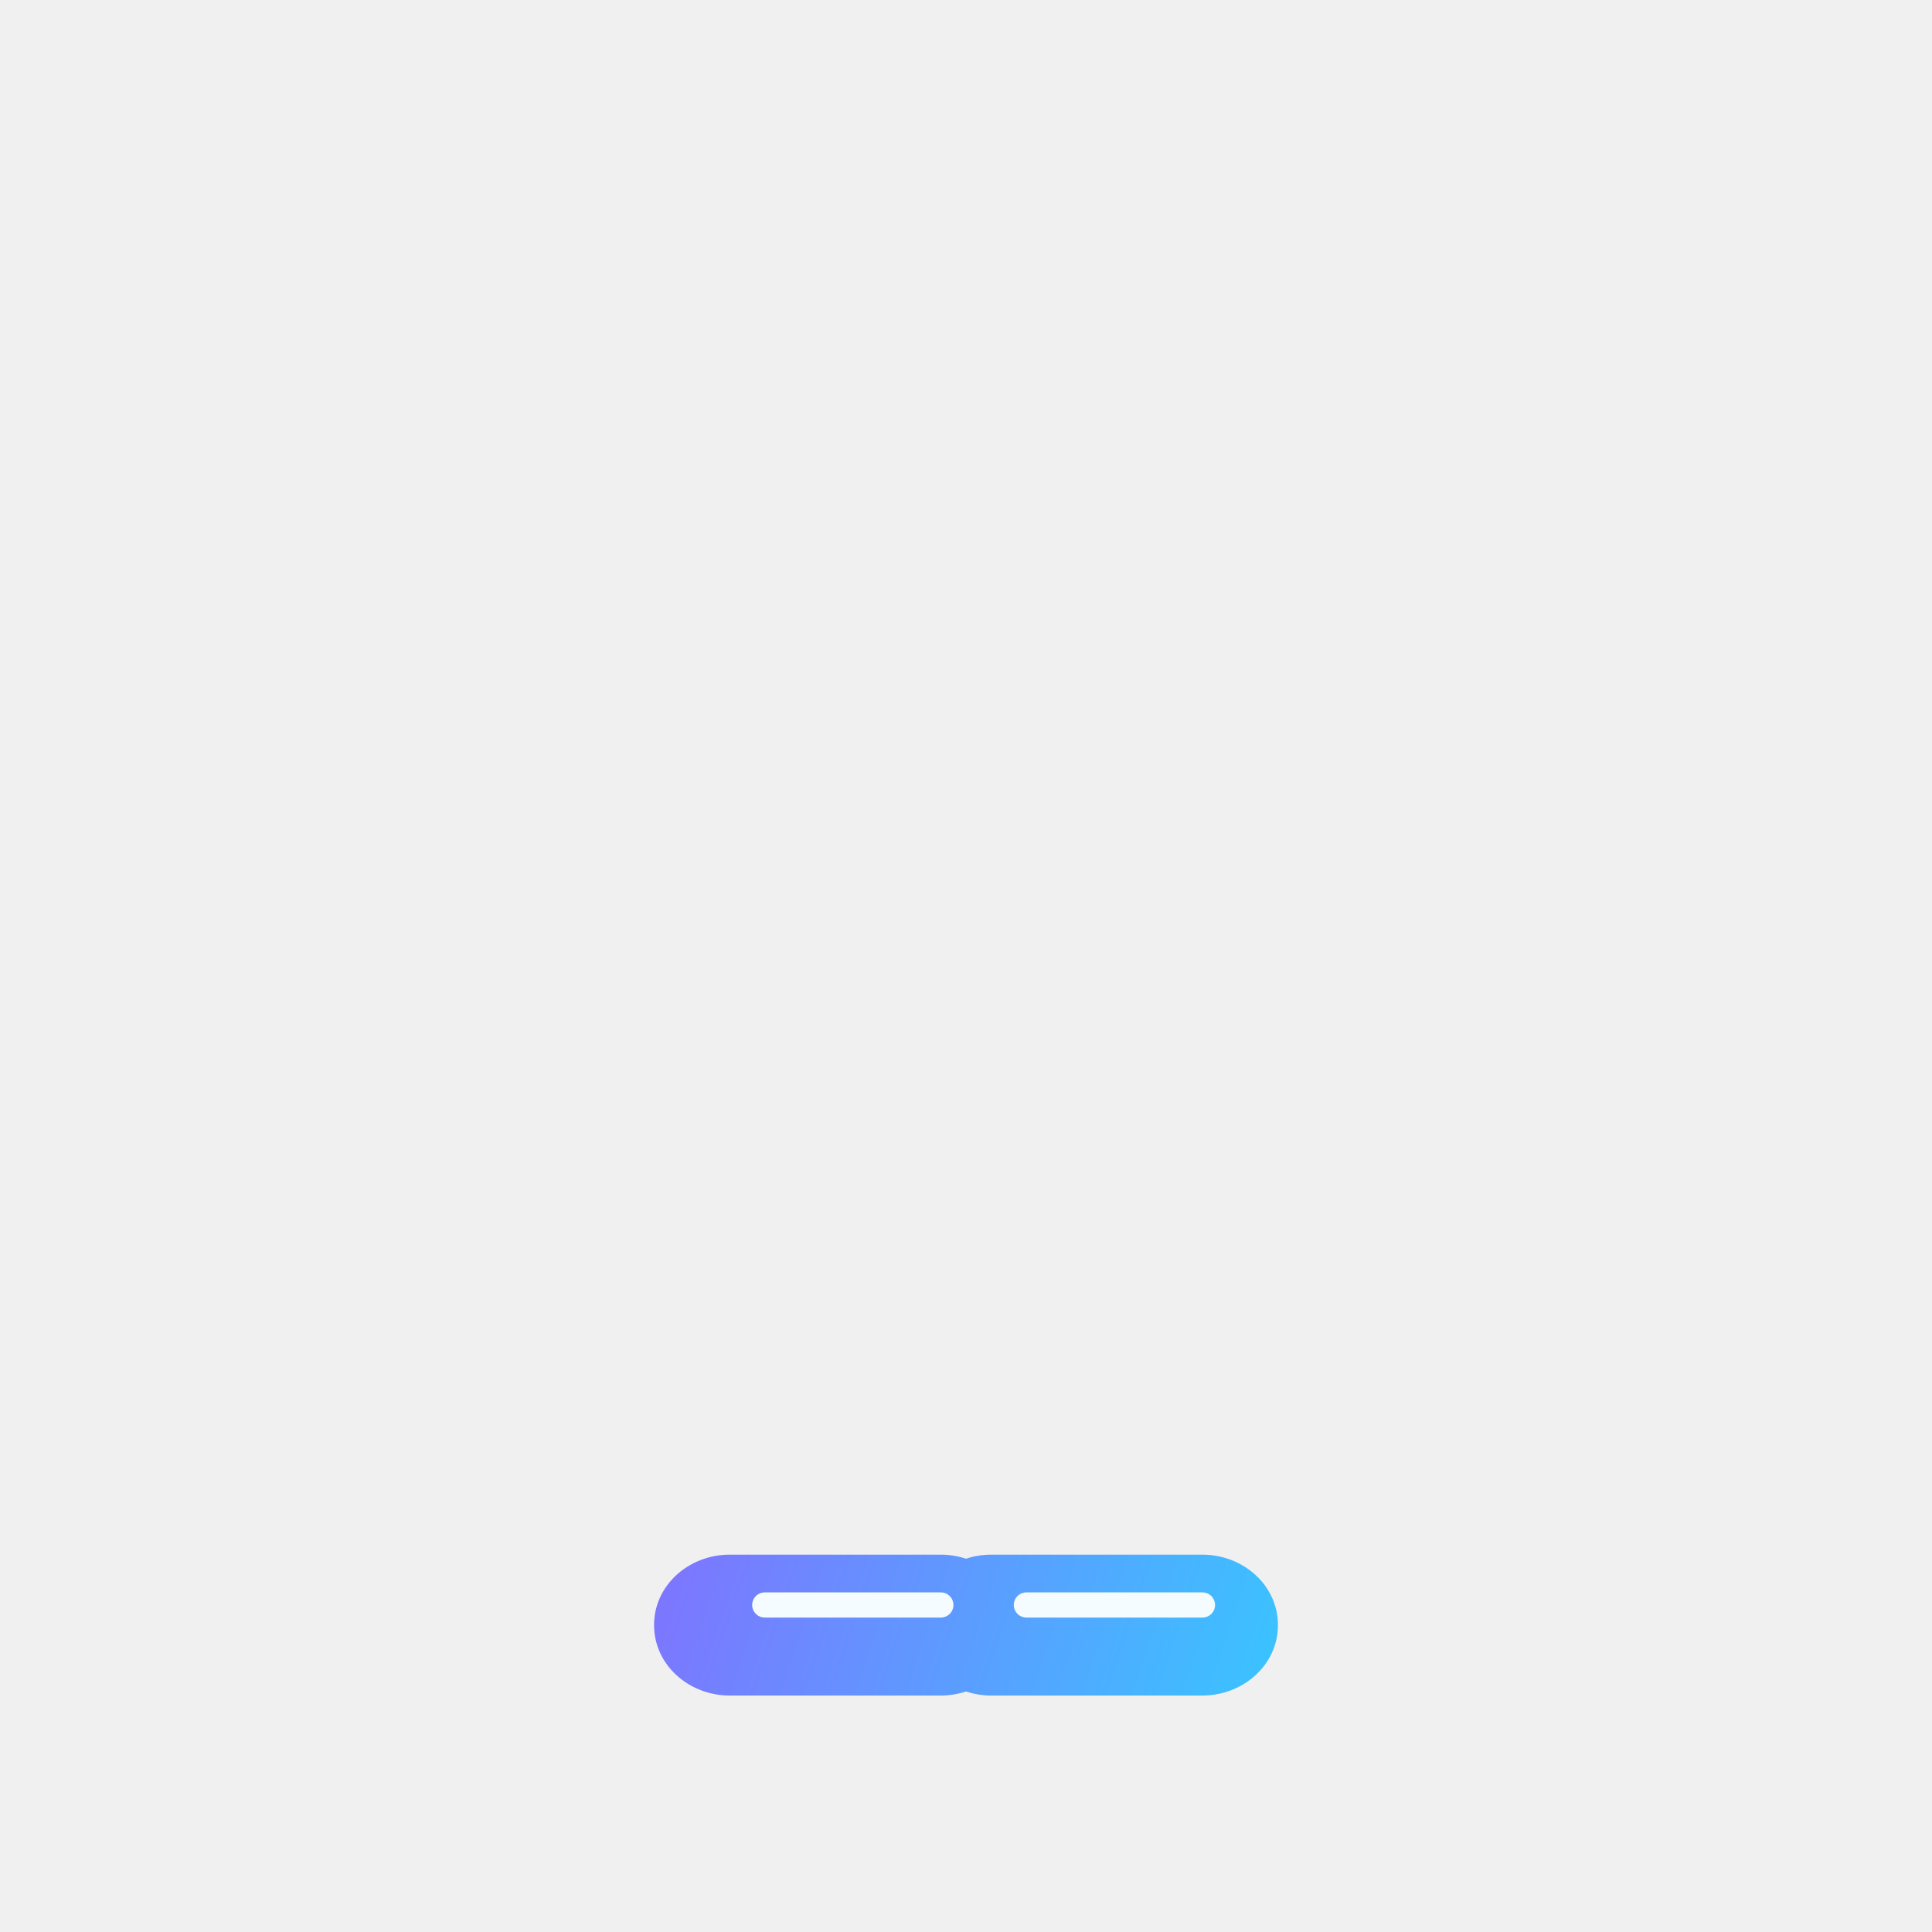
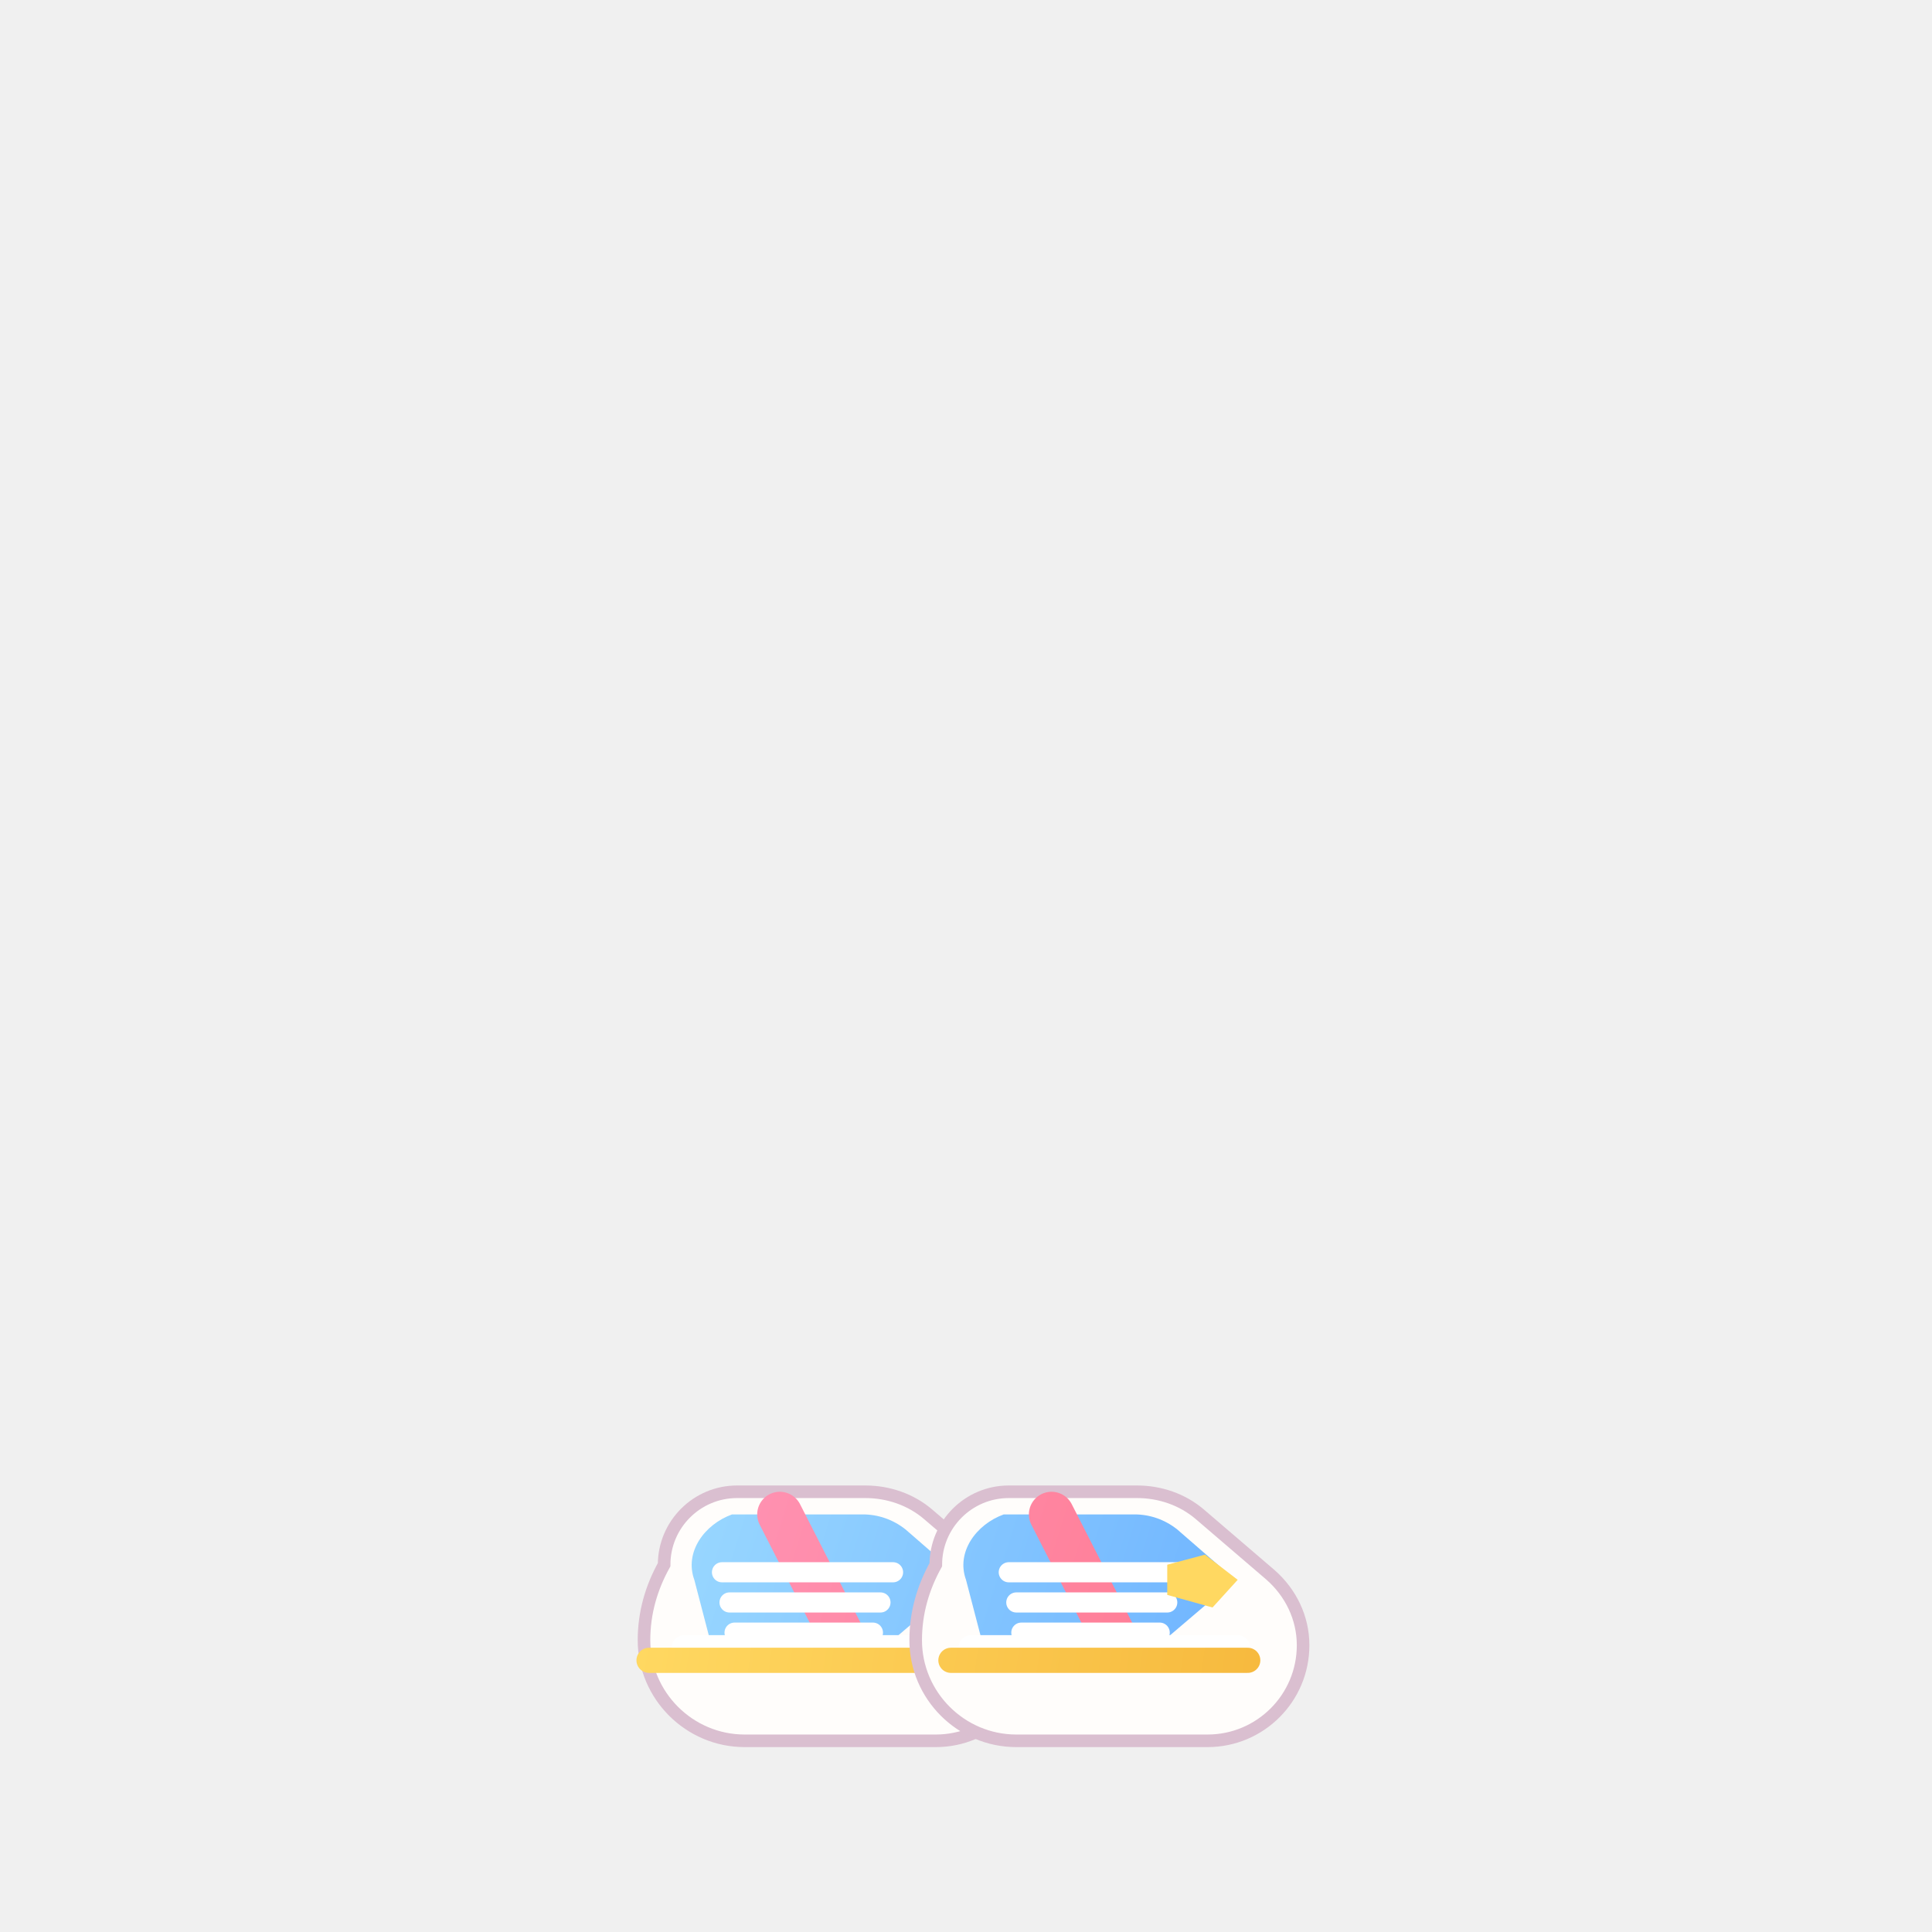
<svg xmlns="http://www.w3.org/2000/svg" width="768" height="768" viewBox="0 0 768 768" fill="none">
  <defs>
-     <linearGradient id="shoe" x1="270" y1="590" x2="500" y2="668" gradientUnits="userSpaceOnUse">
-       <stop stop-color="#7E74FF" />
-       <stop offset="1" stop-color="#3CC1FF" />
+     <linearGradient id="runnerBlue" x1="260" y1="600" x2="518" y2="682" gradientUnits="userSpaceOnUse">
+       <stop stop-color="#9BD9FF" />
+       <stop offset="1" stop-color="#69AFFF" />
+     </linearGradient>
+     <linearGradient id="runnerPink" x1="285" y1="612" x2="472" y2="670" gradientUnits="userSpaceOnUse">
+       <stop stop-color="#FF92B2" />
+       <stop offset="1" stop-color="#FF7C94" />
+     </linearGradient>
+     <linearGradient id="runnerYellow" x1="254" y1="652" x2="519" y2="690" gradientUnits="userSpaceOnUse">
+       <stop stop-color="#FFD861" />
+       <stop offset="1" stop-color="#F6B73B" />
    </linearGradient>
  </defs>
-   <path d="M290 618H374C390 618 404 630 404 646C404 662 390 674 374 674H290C274 674 260 662 260 646C260 630 274 618 290 618Z" fill="url(#shoe)" />
-   <path d="M394 618H478C494 618 508 630 508 646C508 662 494 674 478 674H394C378 674 364 662 364 646C364 630 378 618 394 618Z" fill="url(#shoe)" />
-   <path d="M304 638H374" stroke="#F5FCFF" stroke-width="10" stroke-linecap="round" />
-   <path d="M408 638H478" stroke="#F5FCFF" stroke-width="10" stroke-linecap="round" />
+   <g>
+     <path d="M264 622C264 606 277 593 293 593H344C353 593 362 596 369 602L397 626C405 633 410 643 410 654C410 675 393 692 372 692H296C274 692 256 674 256 652C256 641 259 631 264 622Z" fill="#FFFDFB" stroke="#DABFD0" stroke-width="5" />
+     <path d="M291 602H343C349 602 355 604 360 608L383 628L356 651H282L276 628C272 617 280 606 291 602Z" fill="url(#runnerBlue)" />
+     <path d="M310 602L335 651" stroke="url(#runnerPink)" stroke-width="18" stroke-linecap="round" />
+     <path d="M272 655H378" stroke="#FFFFFF" stroke-width="10" stroke-linecap="round" />
+     <path d="M287 625H355" stroke="#FFFFFF" stroke-width="8" stroke-linecap="round" />
+     <path d="M290 637H350" stroke="#FFFFFF" stroke-width="8" stroke-linecap="round" />
+     <path d="M292 649H347" stroke="#FFFFFF" stroke-width="8" stroke-linecap="round" />
+     <path d="M258 660H376" stroke="url(#runnerYellow)" stroke-width="10" stroke-linecap="round" />
+   </g>
+   <g>
+     <path d="M372 622C372 606 385 593 401 593H452C461 593 470 596 477 602L505 626C513 633 518 643 518 654C518 675 501 692 480 692H404C382 692 364 674 364 652C364 641 367 631 372 622Z" fill="#FFFDFB" stroke="#DABFD0" stroke-width="5" />
+     <path d="M399 602H451C457 602 463 604 468 608L491 628L464 651H390L384 628C380 617 388 606 399 602Z" fill="url(#runnerBlue)" />
+     <path d="M418 602L443 651" stroke="url(#runnerPink)" stroke-width="18" stroke-linecap="round" />
+     <path d="M386 655H492" stroke="#FFFFFF" stroke-width="10" stroke-linecap="round" />
+     <path d="M401 625H469" stroke="#FFFFFF" stroke-width="8" stroke-linecap="round" />
+     <path d="M404 637H464" stroke="#FFFFFF" stroke-width="8" stroke-linecap="round" />
+     <path d="M406 649H461" stroke="#FFFFFF" stroke-width="8" stroke-linecap="round" />
+     <path d="M378 660H496" stroke="url(#runnerYellow)" stroke-width="10" stroke-linecap="round" />
+     <path d="M464 622L479 618L492 628L482 639L464 634V622Z" fill="#FFD861" />
+   </g>
</svg>
